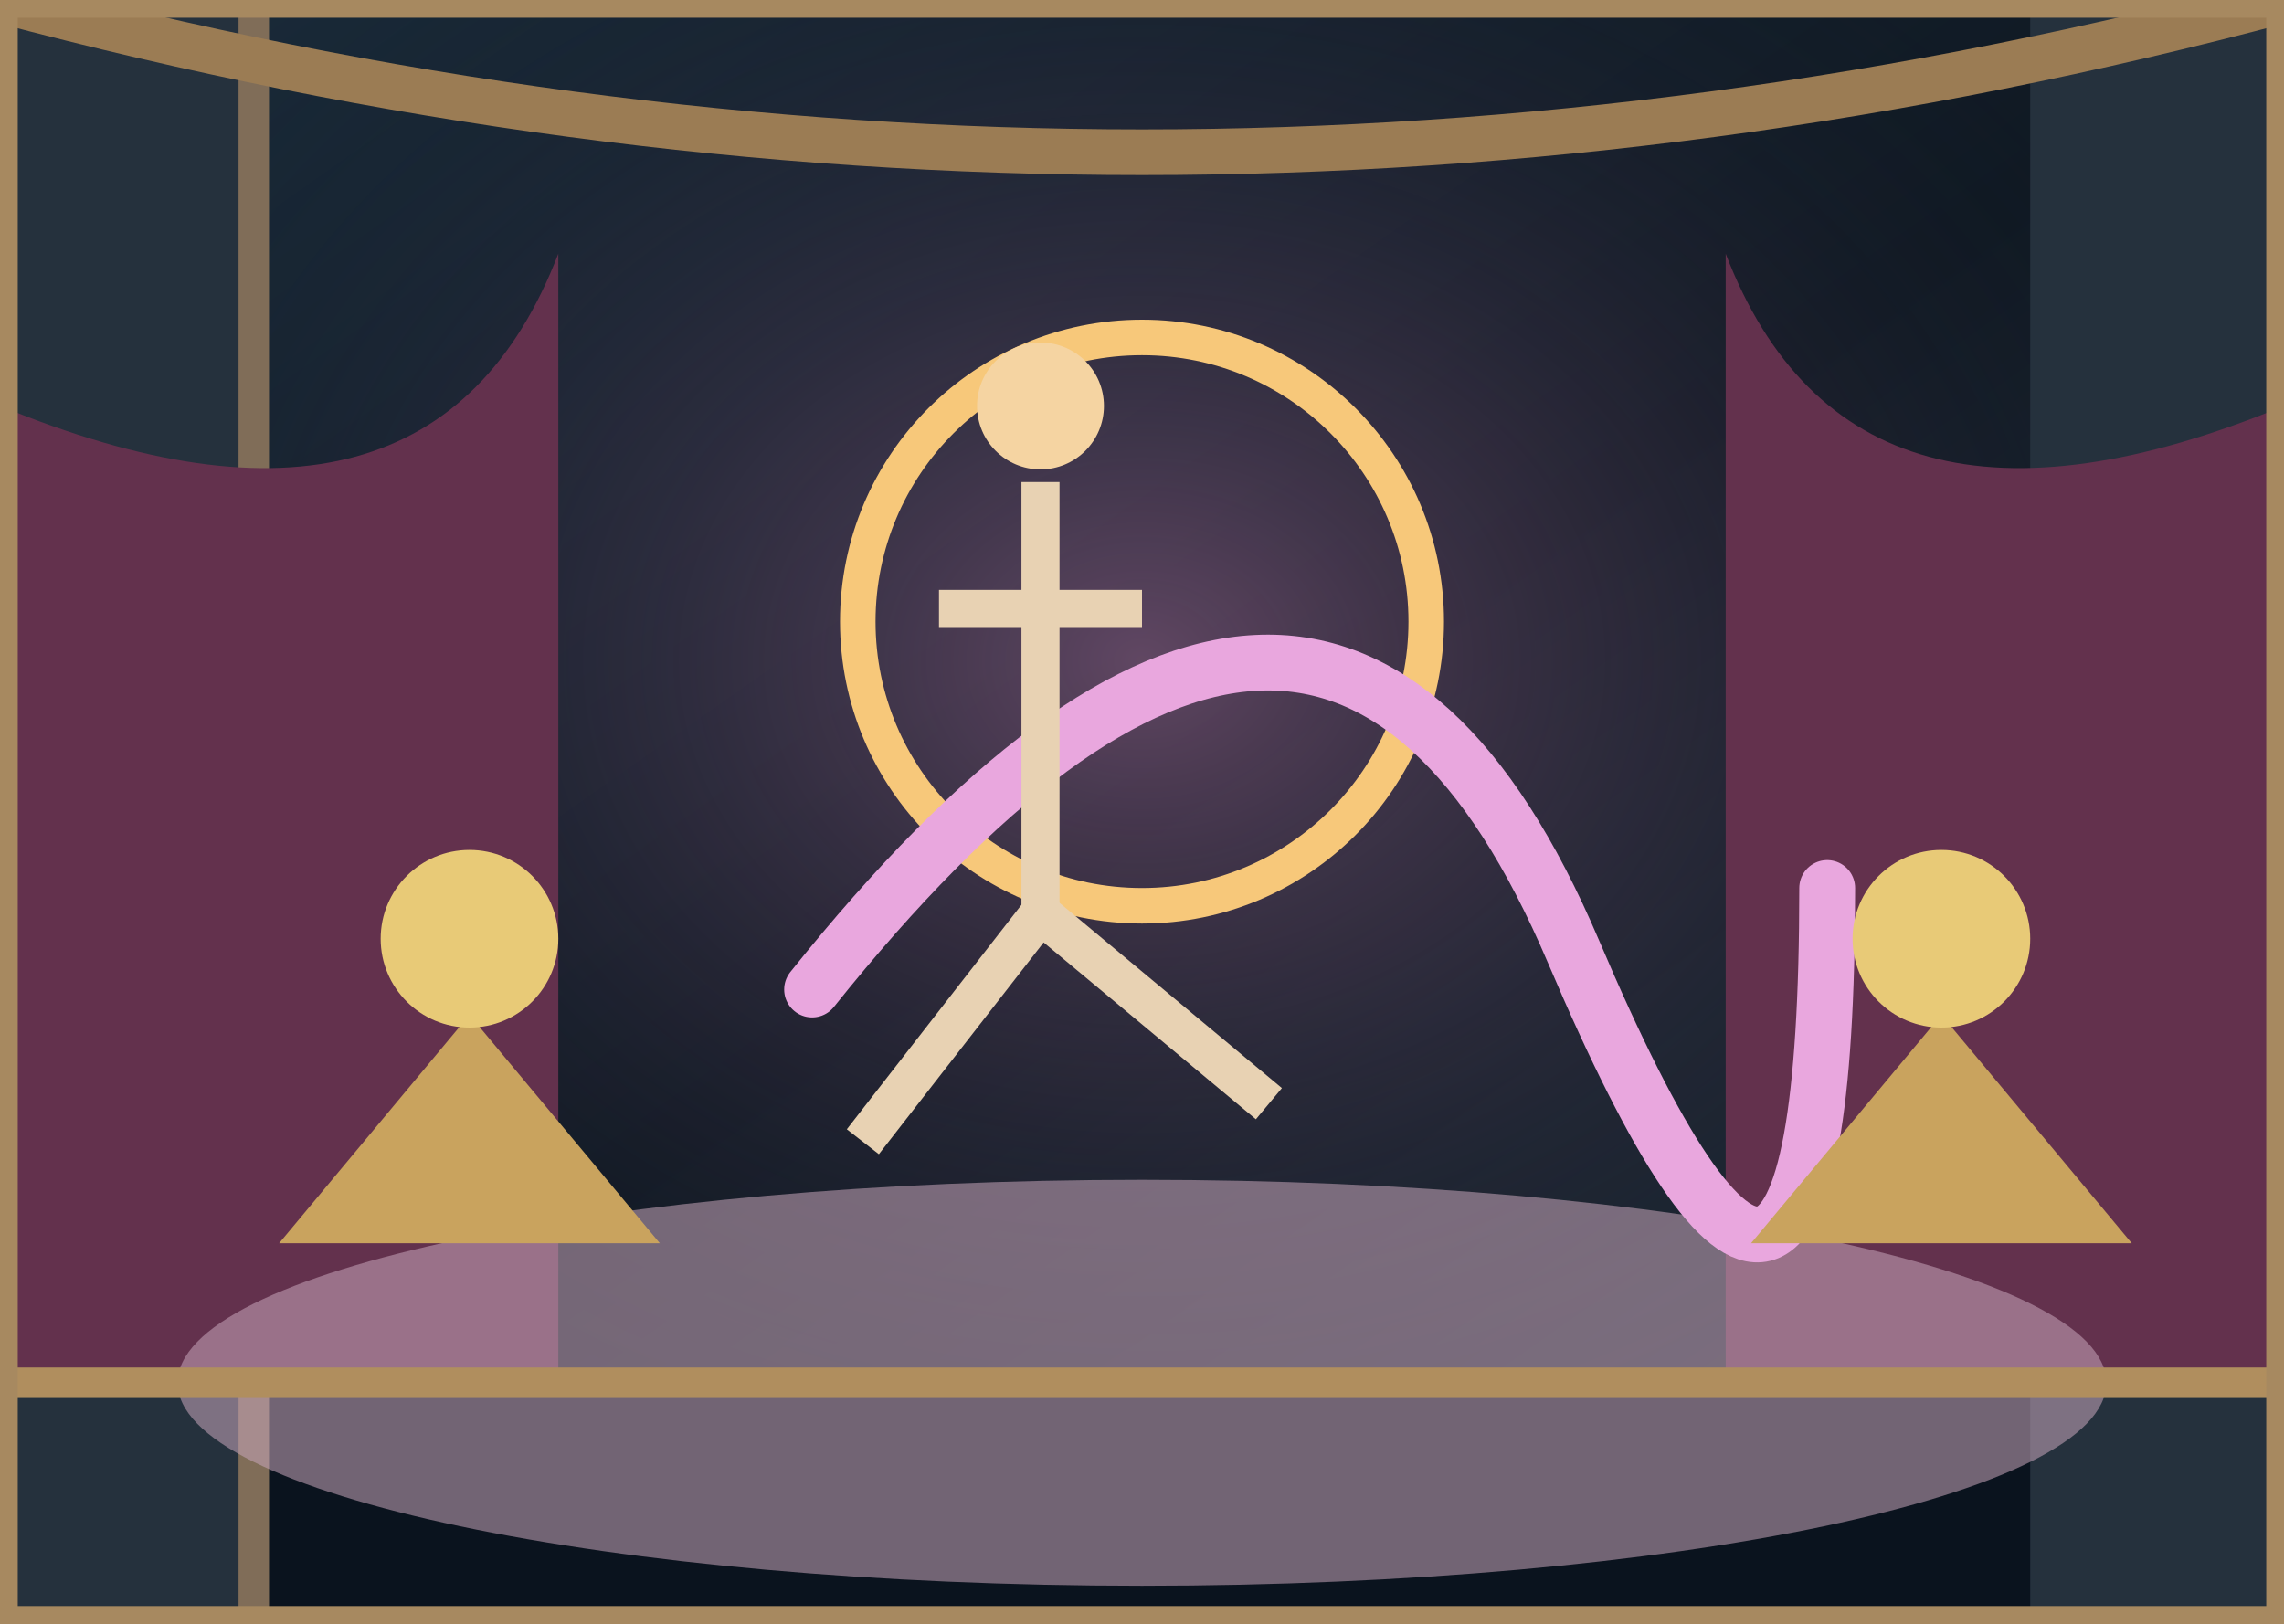
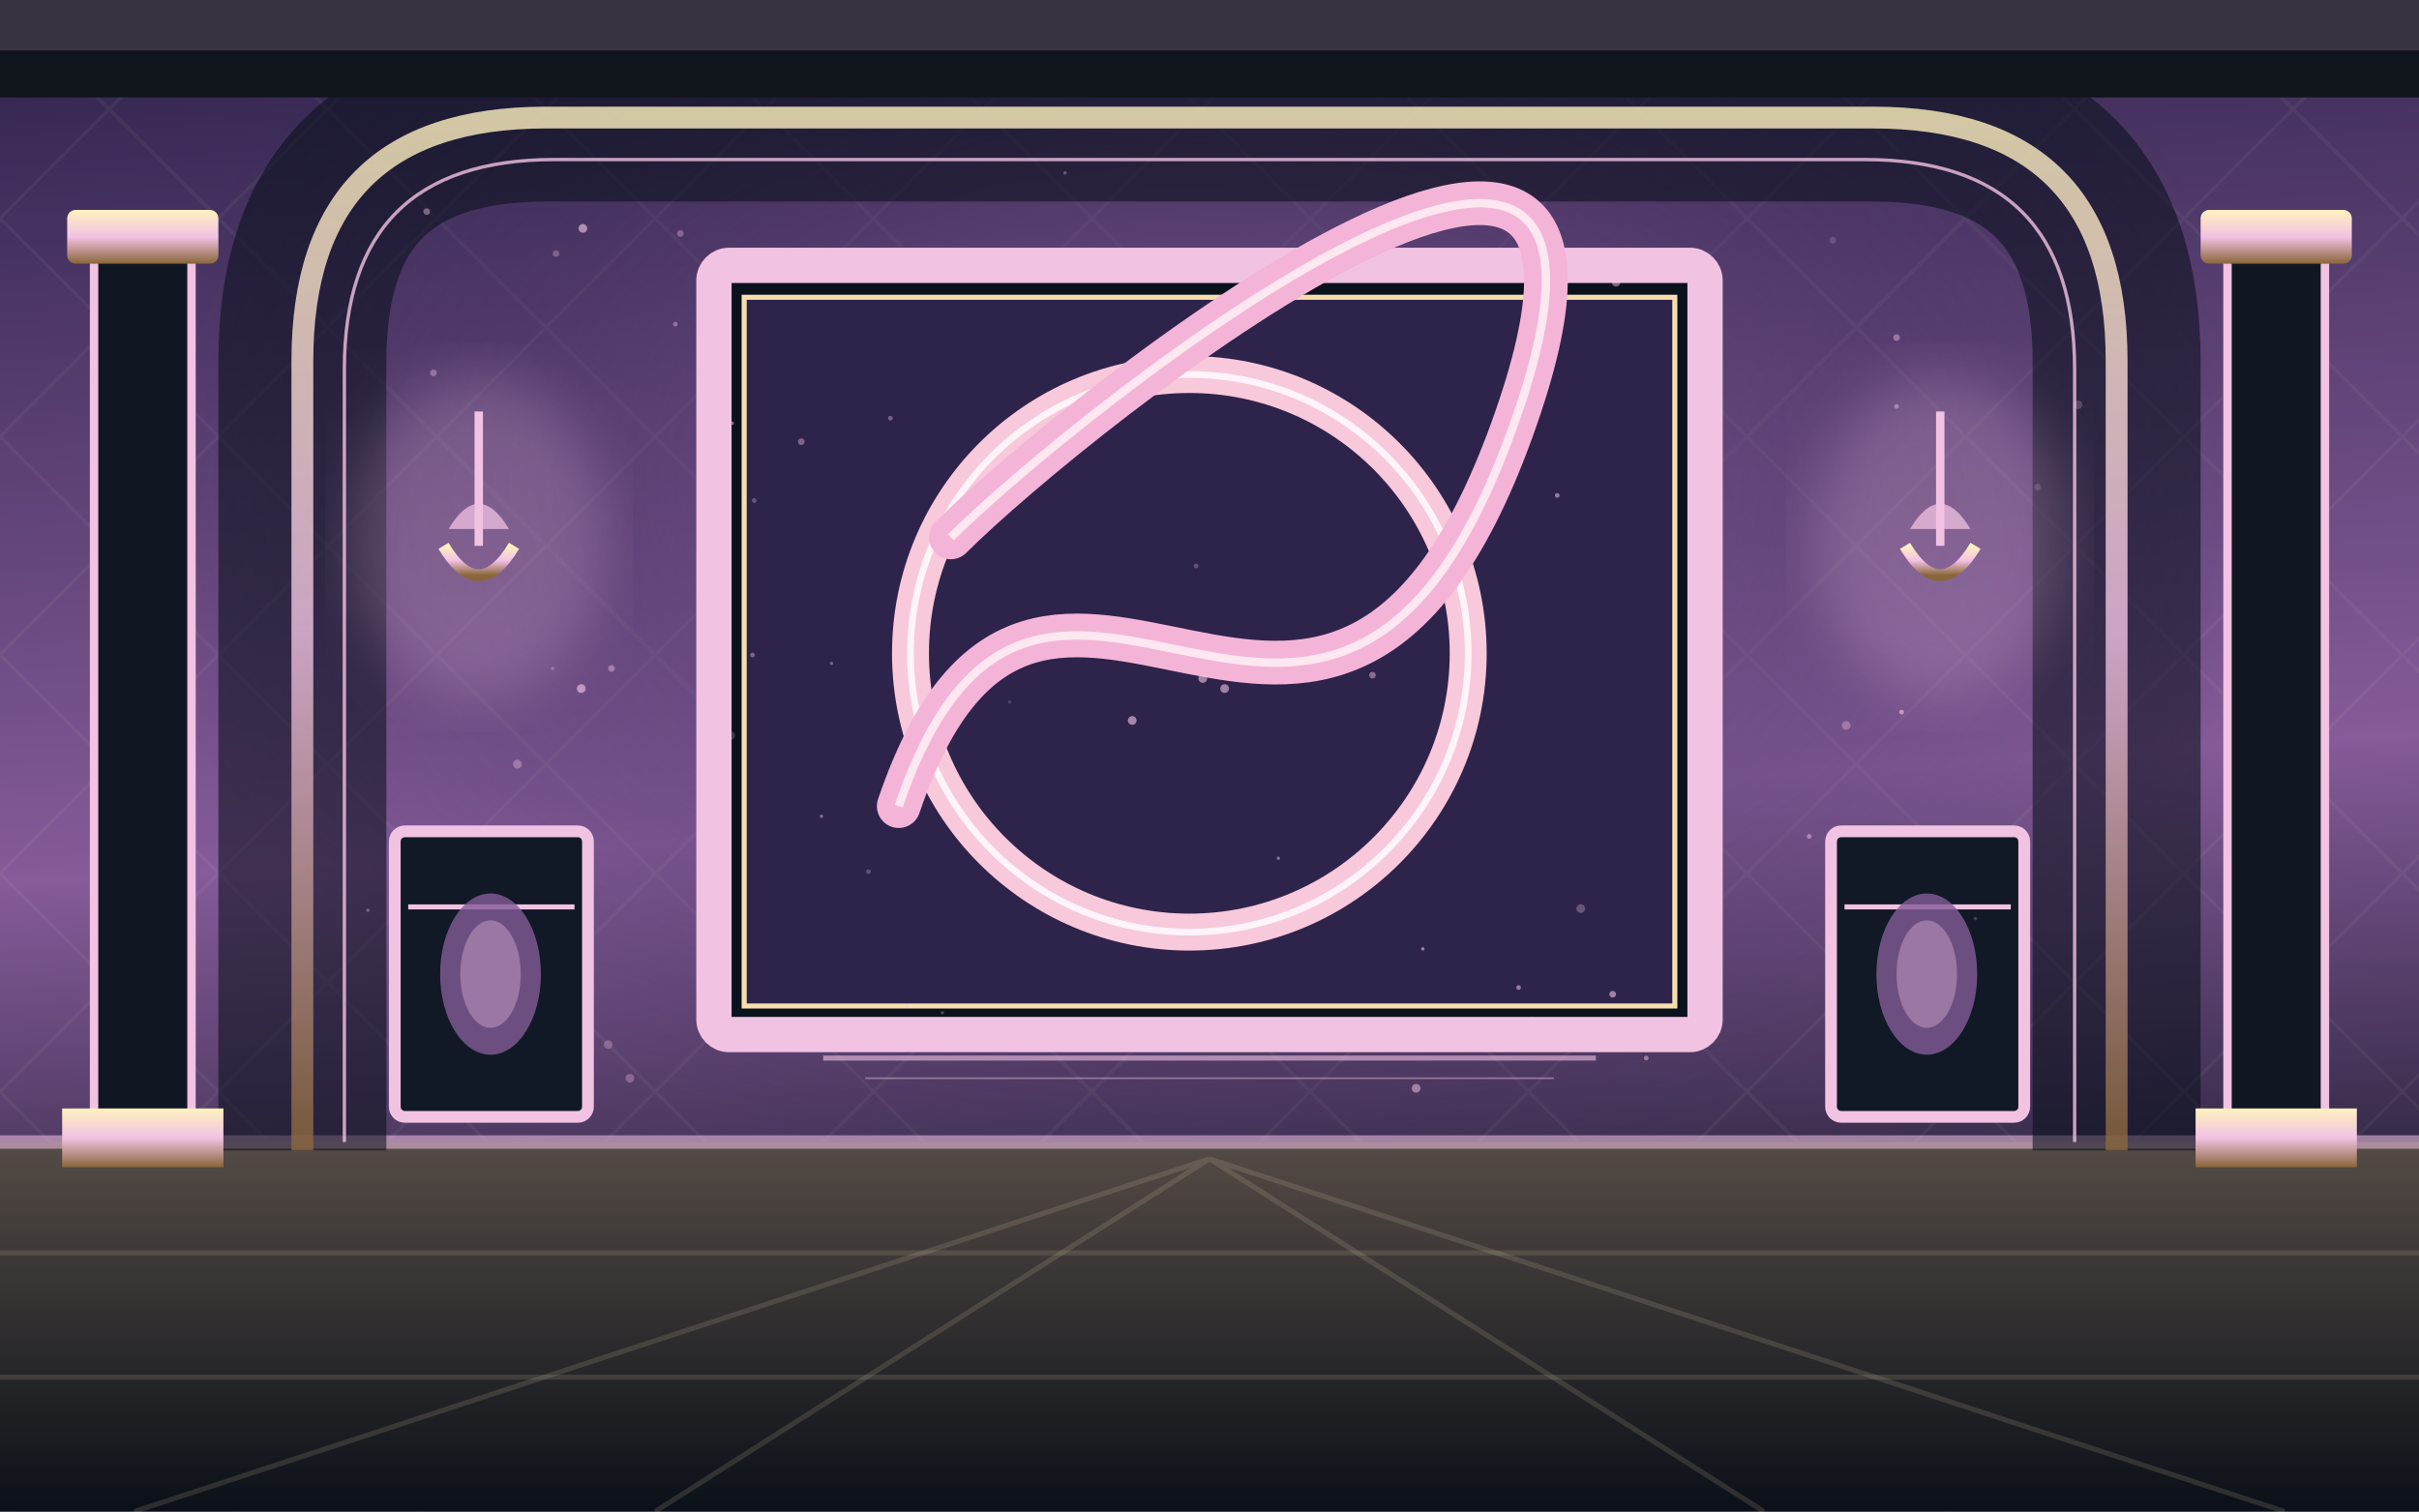
- <svg xmlns="http://www.w3.org/2000/svg" viewBox="0 0 900 640">
+ <svg xmlns="http://www.w3.org/2000/svg" viewBox="0 0 1440 900">
  <defs>
-     <radialGradient id="gl">
-       <stop stop-color="#ce83b7" stop-opacity=".42" />
-       <stop offset="1" stop-color="#06121e" stop-opacity="0" />
+     <radialGradient id="light">
+       <stop stop-color="#855b99" stop-opacity=".78" />
+       <stop offset="1" stop-color="#2e234b" stop-opacity="0" />
    </radialGradient>
-     <linearGradient id="wall" x2="1" y2="1">
-       <stop stop-color="#1a2b3a" />
-       <stop offset=".5" stop-color="#101923" />
-       <stop offset="1" stop-color="#24303d" />
+     <linearGradient id="wall" x2=".1" y2="1">
+       <stop stop-color="#2e234b" />
+       <stop offset=".58" stop-color="#855b99" />
+       <stop offset="1" stop-color="#080f1b" />
    </linearGradient>
+     <linearGradient id="floor" x2="0" y2="1">
+       <stop stop-color="#544b45" />
+       <stop offset="1" stop-color="#0b1018" />
+     </linearGradient>
+     <linearGradient id="gold" x2="0" y2="1">
+       <stop stop-color="#fff2bf" />
+       <stop offset=".5" stop-color="#f2c2e3" />
+       <stop offset="1" stop-color="#8a663a" />
+     </linearGradient>
+     <filter id="glow">
+       <feGaussianBlur stdDeviation="17" />
+     </filter>
+     <filter id="shadow">
+       <feGaussianBlur stdDeviation="10" />
+     </filter>
+     <pattern id="marble" width="130" height="130" patternUnits="userSpaceOnUse">
+       <path d="M0 0L130 130M130 0L0 130" stroke="#fff7d5" opacity=".05" stroke-width="2" />
+     </pattern>
  </defs>
-   <rect width="900" height="640" fill="url(#wall)" />
-   <ellipse cx="450" cy="260" rx="450" ry="360" fill="url(#gl)" />
-   <path d="M0 550L900 550L900 640L0 640Z" fill="#0a131e" />
-   <path d="M0 0L100 0L100 640L0 640M800 0L900 0L900 640L800 640" fill="#25313d" stroke="#806d58" stroke-width="12" />
-   <path d="M0 0Q450 120 900 0" fill="none" stroke="#9b7c54" stroke-width="18" />
-   <path d="M0 160Q170 230 220 100L220 540L0 540Z" fill="#63314d" />
-   <path d="M900 160Q730 230 680 100L680 540L900 540Z" fill="#63314d" />
-   <ellipse cx="450" cy="545" rx="380" ry="80" fill="#c7a5ba" opacity=".55" />
-   <circle cx="450" cy="245" r="112" fill="none" stroke="#f7c87a" stroke-width="14" />
-   <path d="M320 390Q520 140 620 375T720 350" stroke="#e9a7de" stroke-width="22" fill="none" stroke-linecap="round" />
-   <path d="M410 190L410 360M370 240L450 240" stroke="#e8d2b3" stroke-width="15" />
-   <circle cx="410" cy="160" r="25" fill="#f5d4a2" />
-   <path d="M410 360L340 450M410 360L500 435" stroke="#e8d2b3" stroke-width="16" />
-   <path d="M110 490L185 400L260 490Z" fill="#c9a35e" />
-   <circle cx="185" cy="370" r="35" fill="#e8ca77" />
-   <path d="M690 490L765 400L840 490Z" fill="#c9a35e" />
-   <circle cx="765" cy="370" r="35" fill="#e8ca77" />
-   <path d="M0 545L900 545" stroke="#b08e5e" stroke-width="12" />
-   <rect x="0" y="0" width="900" height="640" fill="none" stroke="#a78960" stroke-width="14" />
+   <rect width="1440" height="900" fill="url(#wall)" />
+   <rect width="1440" height="900" fill="url(#marble)" />
+   <ellipse cx="720" cy="290" rx="660" ry="420" fill="url(#light)" />
+   <path d="M0 680L1440 680 1440 900H0Z" fill="url(#floor)" />
+   <path d="M0 680L1440 680" stroke="#f2c2e3" opacity=".55" stroke-width="8" />
+   <path d="M720 690L80 900M720 690L1360 900M720 690L390 900M720 690L1050 900" stroke="#e6d3ac" opacity=".15" stroke-width="3" />
+   <path d="M0 820H1440M0 746H1440" stroke="#e6d3ac" opacity=".14" stroke-width="3" />
+   <path d="M180 685V215Q180 70 325 70H1115Q1260 70 1260 215V685" fill="none" stroke="#060d17" stroke-width="100" opacity=".55" />
+   <path d="M180 685V215Q180 70 325 70H1115Q1260 70 1260 215V685" fill="none" stroke="url(#gold)" stroke-width="13" opacity=".8" />
+   <path d="M205 680V220Q205 95 330 95H1110Q1235 95 1235 220V680" fill="none" stroke="#f2c2e3" stroke-width="2" opacity=".8" />
+   <path d="M0 0H1440V58H0Z" fill="#10141b" />
+   <path d="M0 58H1440" stroke="url(#gold)" stroke-width="10" />
+   <path d="M0 0H1440V30H0Z" fill="#f2c2e3" opacity=".18" />
+   <rect x="56" y="130" width="58" height="555" fill="#101722" stroke="#f2c2e3" stroke-width="5" />
+   <rect x="40" y="125" width="90" height="32" rx="5" fill="url(#gold)" />
+   <rect x="37" y="660" width="96" height="35" fill="url(#gold)" />
+   <rect x="1326" y="130" width="58" height="555" fill="#101722" stroke="#f2c2e3" stroke-width="5" />
+   <rect x="1310" y="125" width="90" height="32" rx="5" fill="url(#gold)" />
+   <rect x="1307" y="660" width="96" height="35" fill="url(#gold)" />
+   <ellipse cx="285" cy="320" rx="76" ry="96" fill="#f2c2e3" opacity=".22" filter="url(#glow)" />
+   <path d="M285 245V325" stroke="#f2c2e3" stroke-width="5" />
+   <path d="M264 325Q285 360 306 325" fill="none" stroke="url(#gold)" stroke-width="7" />
+   <path d="M267 315Q285 285 303 315" fill="#f2c2e3" opacity=".75" />
+   <ellipse cx="1155" cy="320" rx="76" ry="96" fill="#f2c2e3" opacity=".22" filter="url(#glow)" />
+   <path d="M1155 245V325" stroke="#f2c2e3" stroke-width="5" />
+   <path d="M1134 325Q1155 360 1176 325" fill="none" stroke="url(#gold)" stroke-width="7" />
+   <path d="M1137 315Q1155 285 1173 315" fill="#f2c2e3" opacity=".75" />
+   <rect x="425" y="158" width="590" height="458" rx="9" fill="#0a121e" stroke="#f2c2e3" stroke-width="21" />
+   <rect x="443" y="177" width="554" height="422" fill="#2e234b" stroke="#f6dfad" stroke-width="3" />
+   <circle cx="708" cy="389" r="166" fill="none" stroke="#f8c8db" stroke-width="22" />
+   <circle cx="708" cy="389" r="166" fill="none" stroke="#fff4f7" stroke-width="4" />
+   <path d="M535 480C620 230 790 560 900 256S640 246 566 320" fill="none" stroke="#f4b4d8" stroke-width="26" stroke-linecap="round" />
+   <path d="M535 480C620 230 790 560 900 256S640 246 566 320" fill="none" stroke="#fff4f6" stroke-width="5" opacity=".8" />
+   <rect x="235" y="495" width="115" height="170" rx="6" fill="#101925" stroke="#f2c2e3" stroke-width="7" />
+   <path d="M243 540H342" stroke="#f2c2e3" stroke-width="3" />
+   <ellipse cx="292" cy="580" rx="30" ry="48" fill="#855b99" opacity=".8" />
+   <ellipse cx="292" cy="580" rx="18" ry="32" fill="#f2c2e3" opacity=".35" />
+   <rect x="1090" y="495" width="115" height="170" rx="6" fill="#101925" stroke="#f2c2e3" stroke-width="7" />
+   <path d="M1098 540H1197" stroke="#f2c2e3" stroke-width="3" />
+   <ellipse cx="1147" cy="580" rx="30" ry="48" fill="#855b99" opacity=".8" />
+   <ellipse cx="1147" cy="580" rx="18" ry="32" fill="#f2c2e3" opacity=".35" />
+   <circle cx="495" cy="395" r="1" fill="#f2c2e3" opacity="0.38" />
+   <circle cx="980" cy="630" r="1.4" fill="#f2c2e3" opacity="0.49" />
+   <circle cx="477" cy="263" r="2" fill="#f2c2e3" opacity="0.41" />
+   <circle cx="761" cy="511" r="1" fill="#f2c2e3" opacity="0.47" />
+   <circle cx="530" cy="249" r="1.4" fill="#f2c2e3" opacity="0.38" />
+   <circle cx="843" cy="648" r="2.6" fill="#f2c2e3" opacity="0.53" />
+   <circle cx="448" cy="390" r="1.4" fill="#f2c2e3" opacity="0.41" />
+   <circle cx="1213" cy="290" r="2" fill="#f2c2e3" opacity="0.18" />
+   <circle cx="435" cy="438" r="2.6" fill="#f2c2e3" opacity="0.22" />
+   <circle cx="362" cy="622" r="2.6" fill="#f2c2e3" opacity="0.29" />
+   <circle cx="329" cy="398" r="1" fill="#f2c2e3" opacity="0.32" />
+   <circle cx="1132" cy="424" r="1.4" fill="#f2c2e3" opacity="0.63" />
+   <circle cx="729" cy="410" r="2.6" fill="#f2c2e3" opacity="0.59" />
+   <circle cx="1237" cy="241" r="2.6" fill="#f2c2e3" opacity="0.23" />
+   <circle cx="712" cy="337" r="1.4" fill="#f2c2e3" opacity="0.28" />
+   <circle cx="941" cy="541" r="2.6" fill="#f2c2e3" opacity="0.31" />
+   <circle cx="346" cy="410" r="2.6" fill="#f2c2e3" opacity="0.64" />
+   <circle cx="601" cy="418" r="1" fill="#f2c2e3" opacity="0.20" />
+   <circle cx="308" cy="455" r="2.6" fill="#f2c2e3" opacity="0.37" />
+   <circle cx="716" cy="404" r="2.6" fill="#f2c2e3" opacity="0.60" />
+   <circle cx="517" cy="519" r="1.4" fill="#f2c2e3" opacity="0.27" />
+   <circle cx="927" cy="295" r="1.4" fill="#f2c2e3" opacity="0.54" />
+   <circle cx="962" cy="168" r="2.6" fill="#f2c2e3" opacity="0.49" />
+   <circle cx="912" cy="607" r="1.4" fill="#f2c2e3" opacity="0.62" />
+   <circle cx="1176" cy="547" r="1" fill="#f2c2e3" opacity="0.24" />
+   <circle cx="1077" cy="498" r="1.4" fill="#f2c2e3" opacity="0.50" />
+   <circle cx="960" cy="592" r="2" fill="#f2c2e3" opacity="0.58" />
+   <circle cx="674" cy="429" r="2.6" fill="#f2c2e3" opacity="0.62" />
+   <circle cx="540" cy="599" r="1" fill="#f2c2e3" opacity="0.40" />
+   <circle cx="1017" cy="588" r="1" fill="#f2c2e3" opacity="0.63" />
+   <circle cx="561" cy="603" r="1" fill="#f2c2e3" opacity="0.30" />
+   <circle cx="449" cy="298" r="1.4" fill="#f2c2e3" opacity="0.30" />
+   <circle cx="258" cy="222" r="2" fill="#f2c2e3" opacity="0.39" />
+   <circle cx="364" cy="398" r="2" fill="#f2c2e3" opacity="0.43" />
+   <circle cx="960" cy="624" r="2" fill="#f2c2e3" opacity="0.56" />
+   <circle cx="254" cy="126" r="2" fill="#f2c2e3" opacity="0.43" />
+   <circle cx="331" cy="151" r="2" fill="#f2c2e3" opacity="0.32" />
+   <circle cx="904" cy="588" r="1.4" fill="#f2c2e3" opacity="0.54" />
+   <circle cx="405" cy="139" r="2" fill="#f2c2e3" opacity="0.35" />
+   <circle cx="1099" cy="432" r="2.6" fill="#f2c2e3" opacity="0.35" />
+   <circle cx="634" cy="103" r="1" fill="#f2c2e3" opacity="0.34" />
+   <circle cx="489" cy="486" r="1" fill="#f2c2e3" opacity="0.47" />
+   <circle cx="347" cy="136" r="2.6" fill="#f2c2e3" opacity="0.62" />
+   <circle cx="1129" cy="242" r="1.4" fill="#f2c2e3" opacity="0.44" />
+   <circle cx="1091" cy="143" r="2" fill="#f2c2e3" opacity="0.19" />
+   <circle cx="402" cy="193" r="1.4" fill="#f2c2e3" opacity="0.40" />
+   <circle cx="817" cy="402" r="2" fill="#f2c2e3" opacity="0.46" />
+   <circle cx="219" cy="542" r="1" fill="#f2c2e3" opacity="0.36" />
+   <circle cx="1129" cy="201" r="2" fill="#f2c2e3" opacity="0.43" />
+   <circle cx="847" cy="565" r="1" fill="#f2c2e3" opacity="0.59" />
+   <circle cx="375" cy="642" r="2.6" fill="#f2c2e3" opacity="0.32" />
+   <circle cx="436" cy="252" r="1" fill="#f2c2e3" opacity="0.50" />
+   <path d="M490 630H950" stroke="#f2c2e3" stroke-width="3" opacity=".6" />
+   <path d="M515 642H925" stroke="#f2c2e3" stroke-width="1" opacity=".45" />
</svg>
